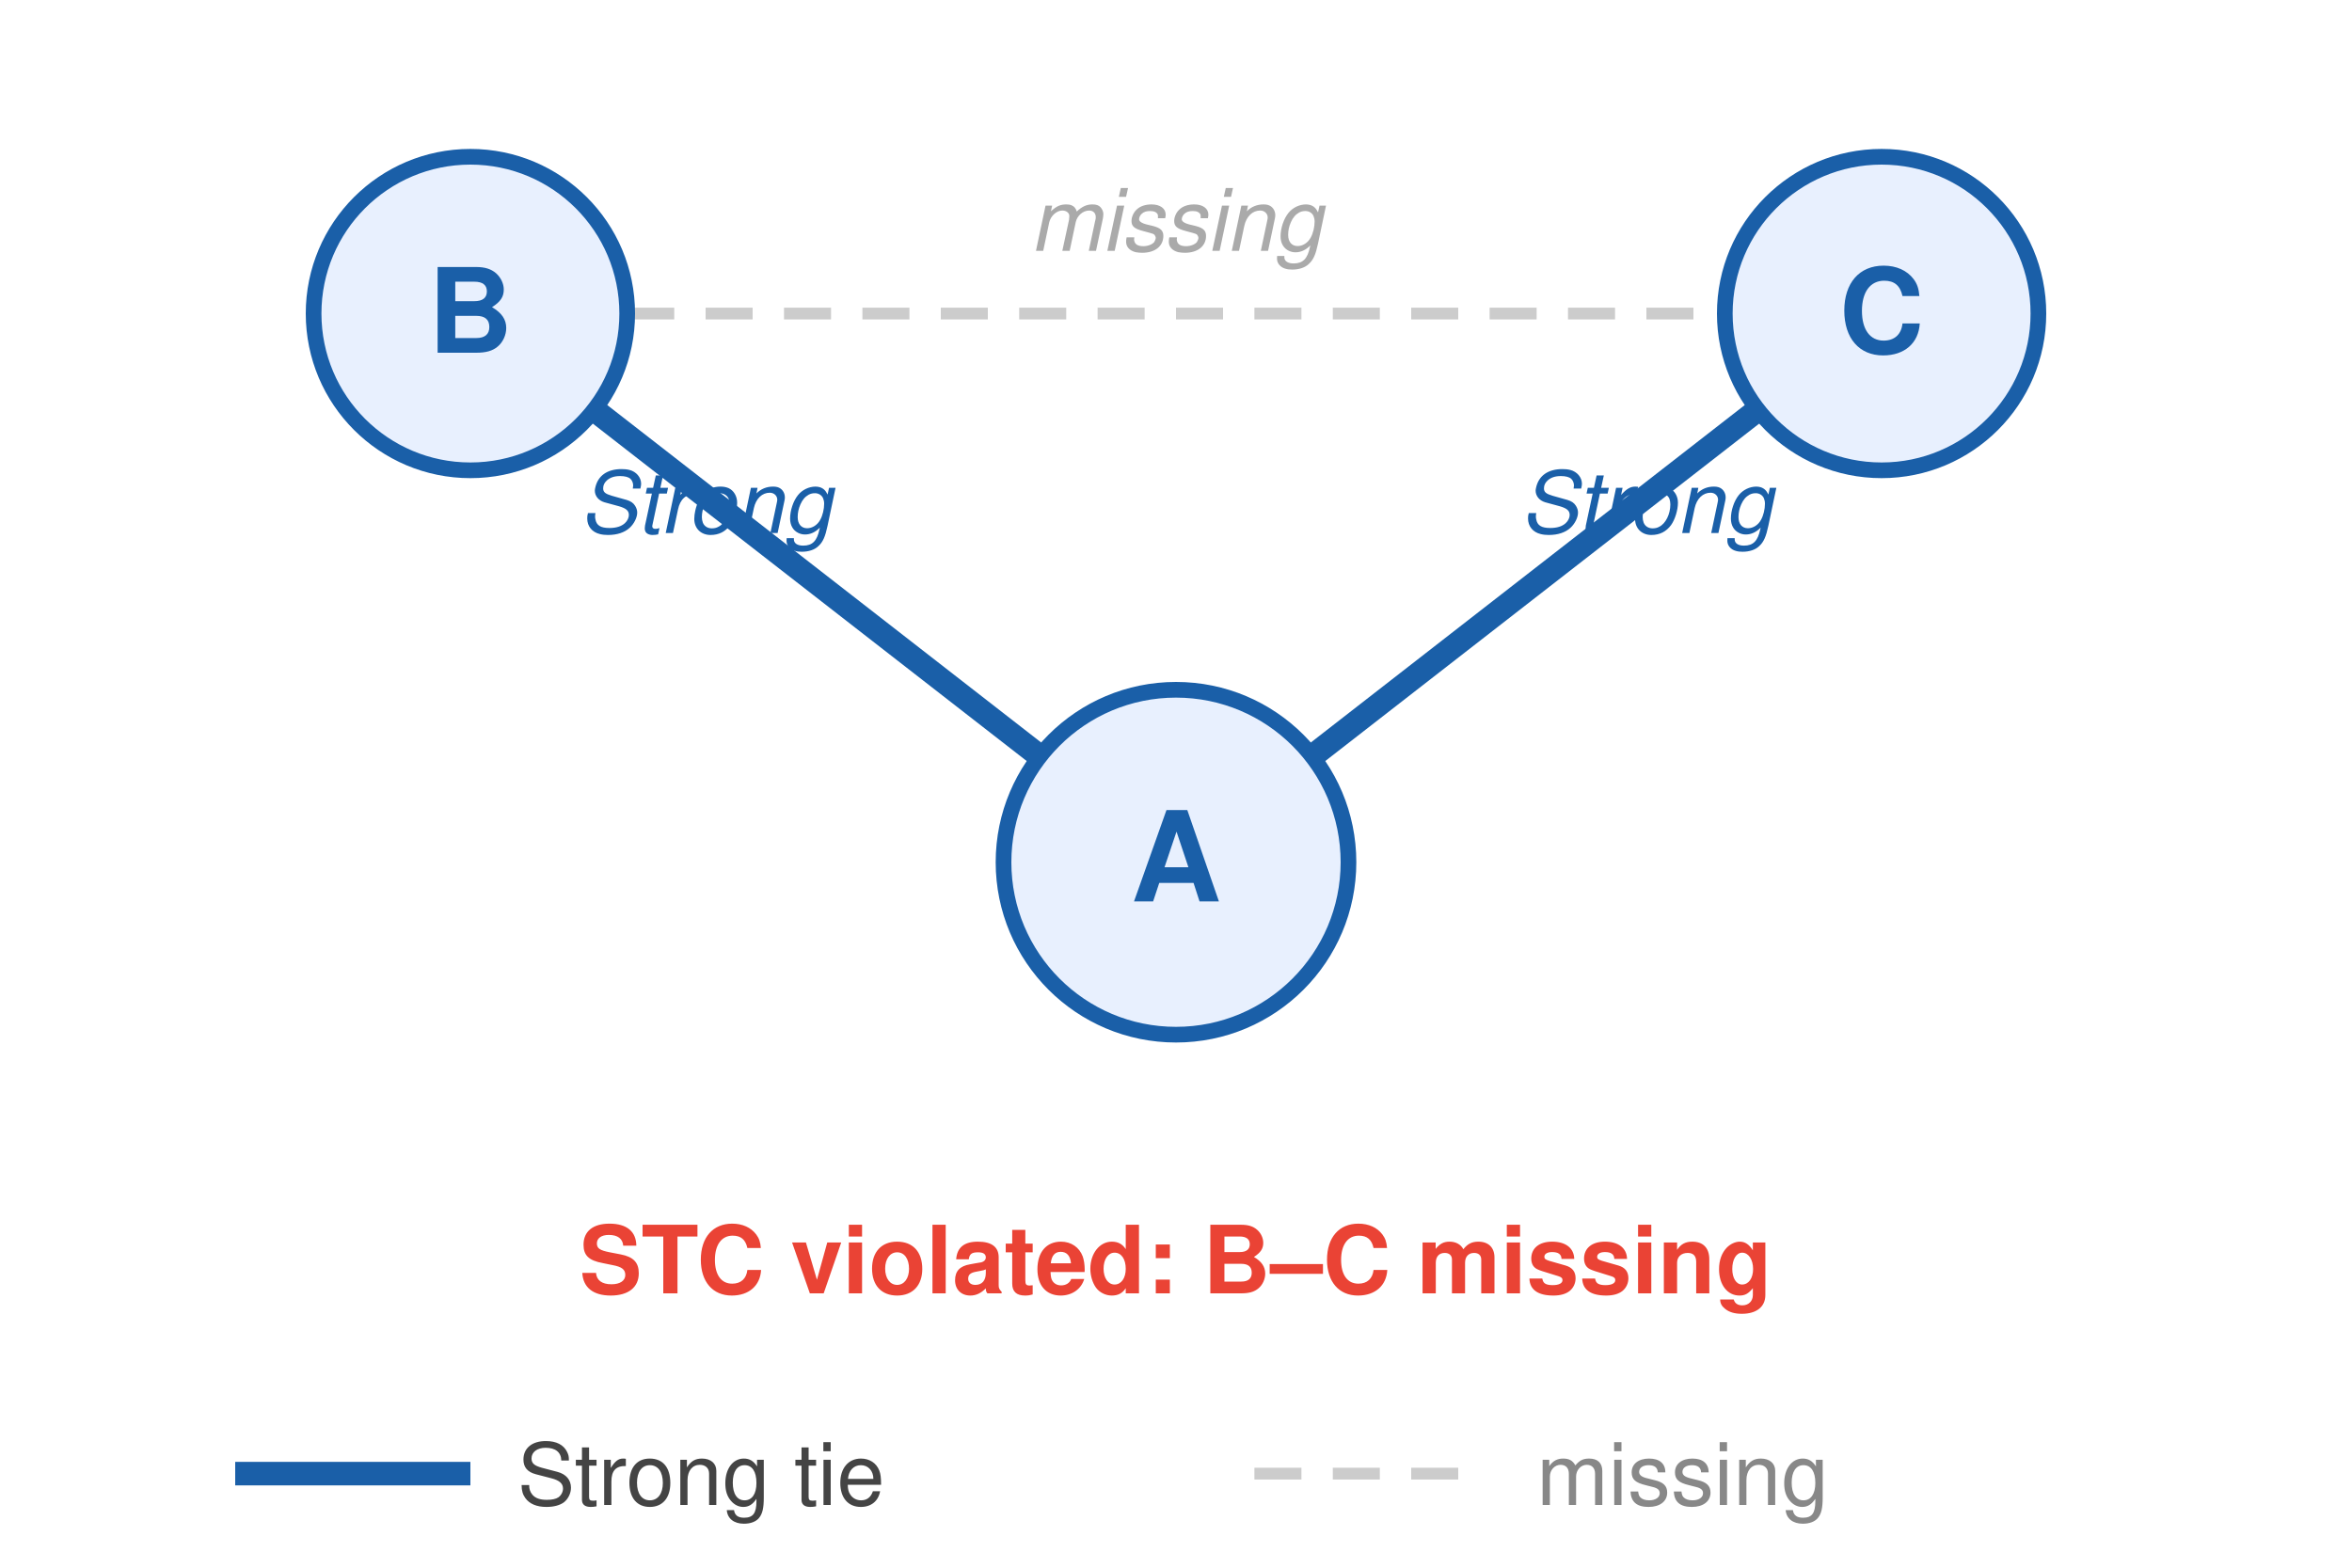
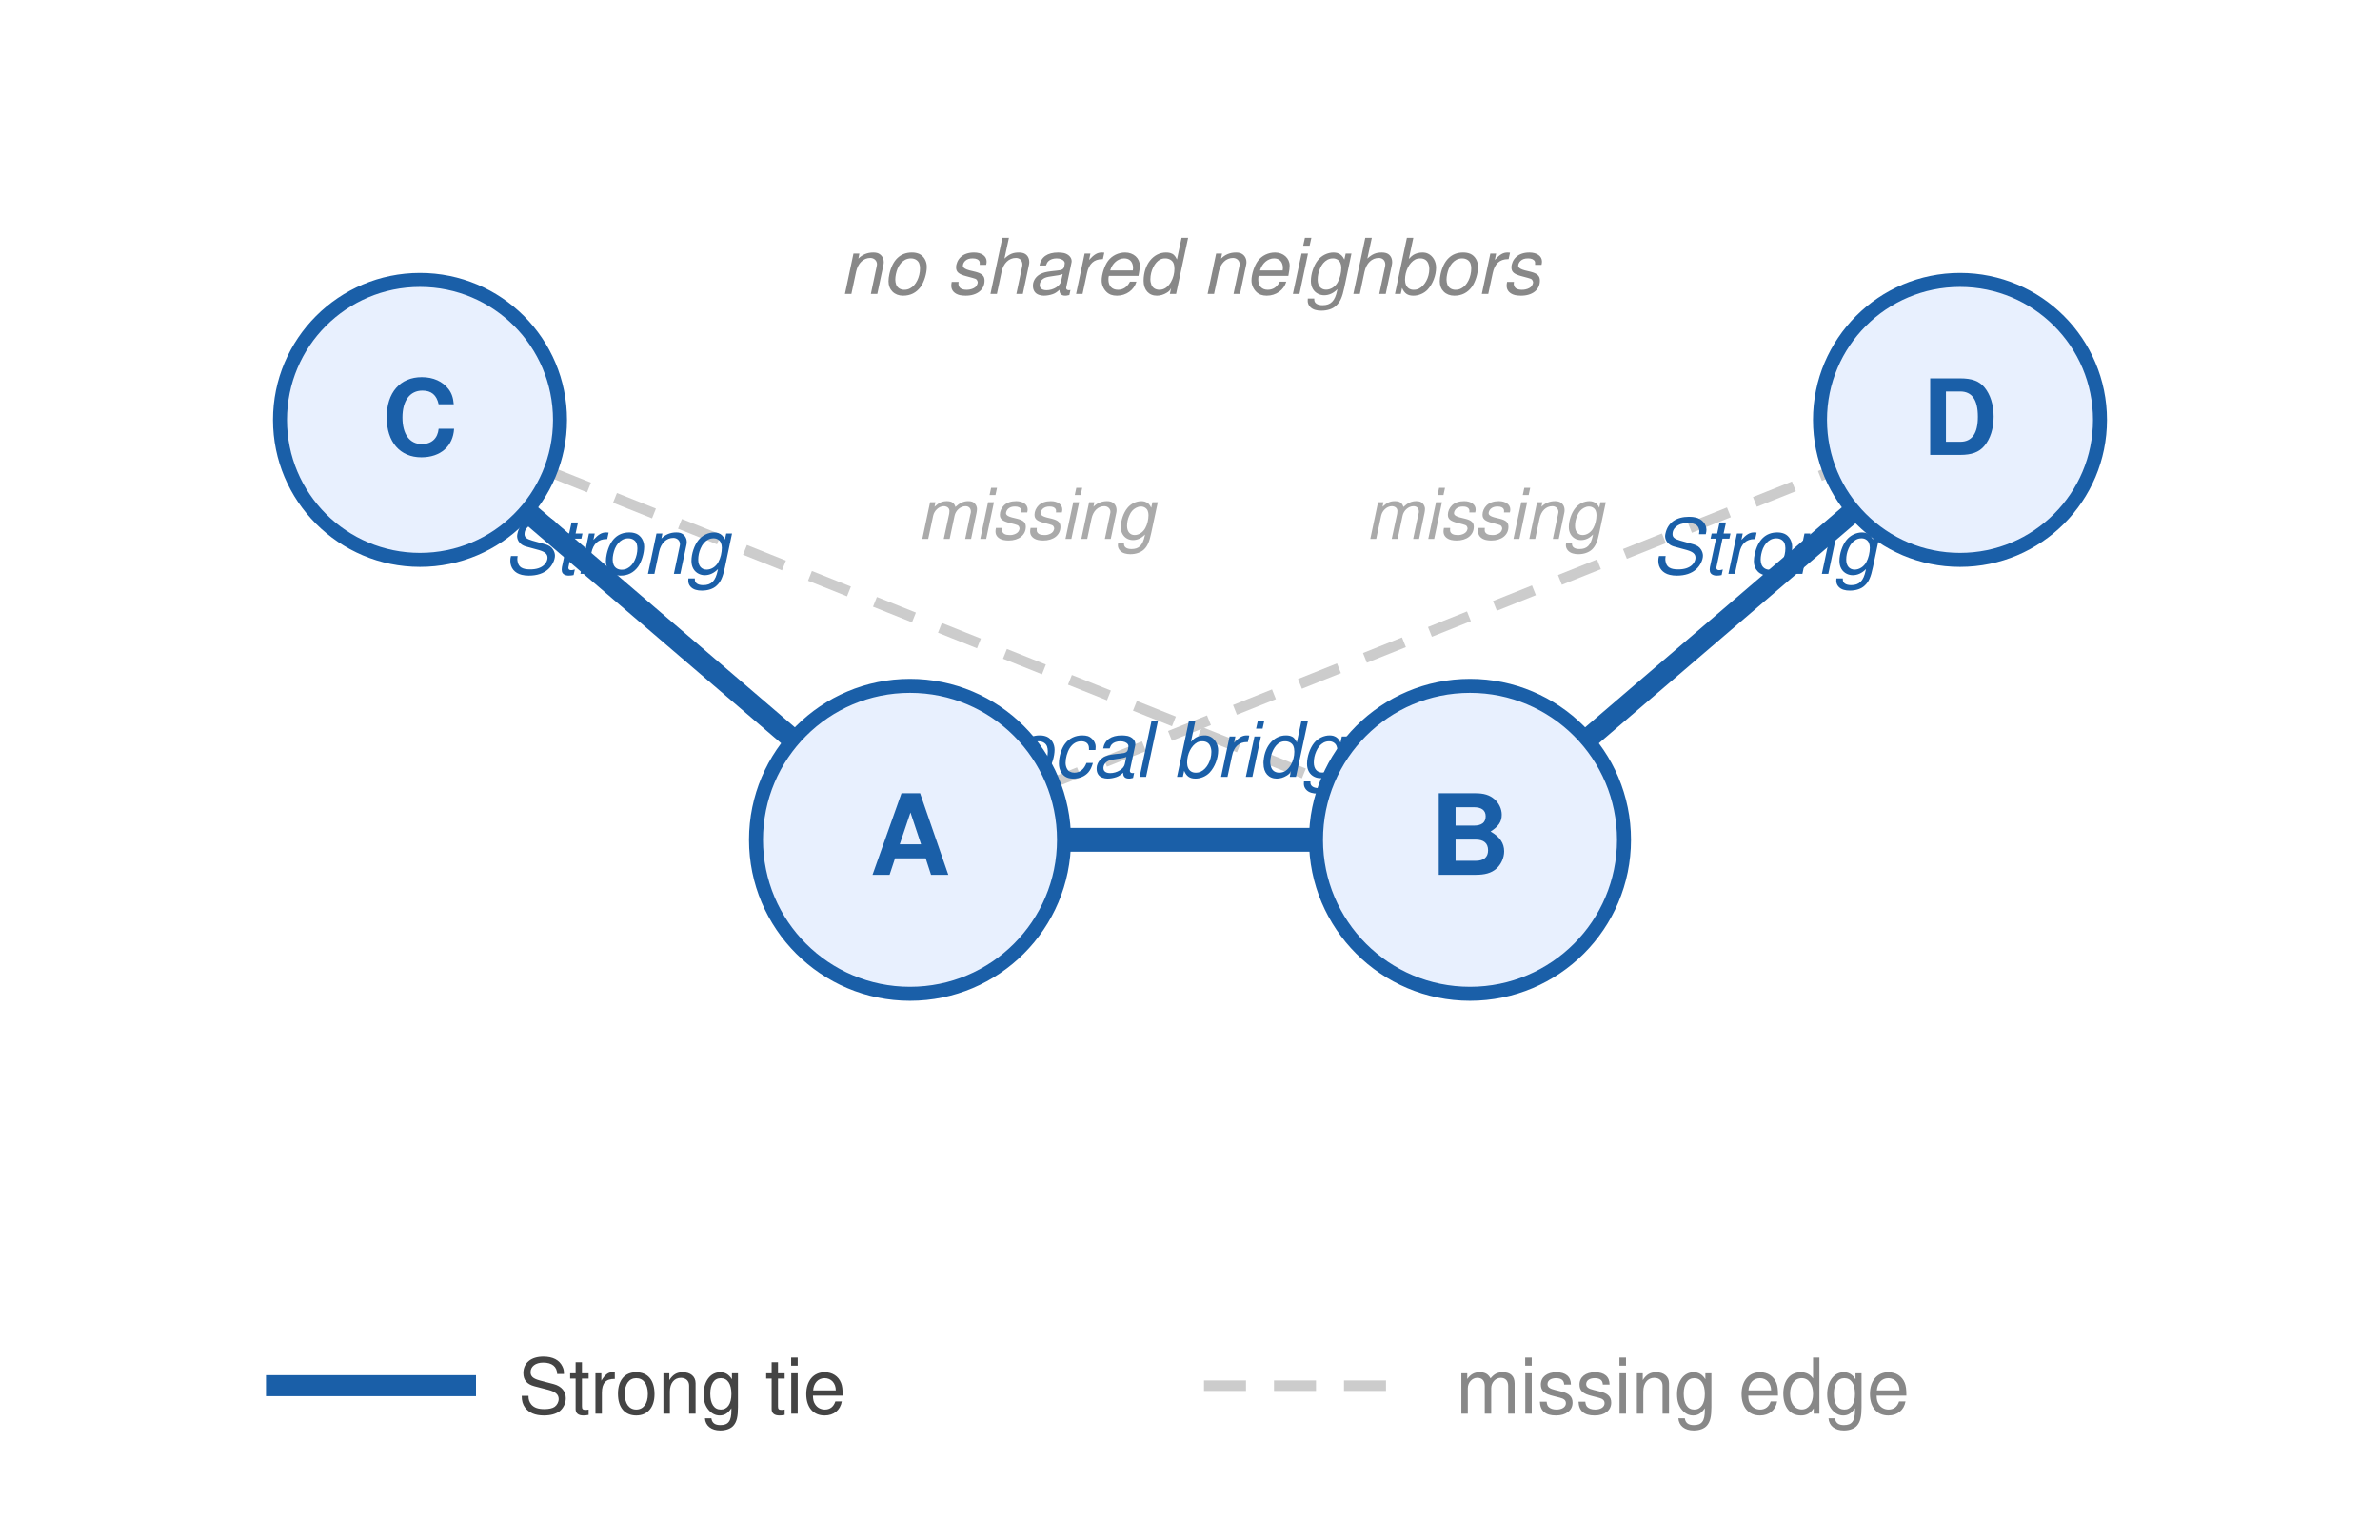
- <svg xmlns="http://www.w3.org/2000/svg" viewBox="0 0 300 200" font-family="'Source Sans Pro', Helvetica, Arial, sans-serif" role="img" aria-labelledby="qc-wt-title qc-wt-desc">
-   <line x1="150" y1="110" x2="60" y2="40" stroke="#1a5fa8" stroke-width="3" />
-   <line x1="150" y1="110" x2="240" y2="40" stroke="#1a5fa8" stroke-width="3" />
-   <line x1="60" y1="40" x2="240" y2="40" stroke="#ccc" stroke-width="1.5" stroke-dasharray="6,4" />
-   <text x="90" y="68" text-anchor="middle" font-size="11" fill="#1a5fa8" font-style="italic">Strong</text>
-   <text x="210" y="68" text-anchor="middle" font-size="11" fill="#1a5fa8" font-style="italic">Strong</text>
-   <text x="150" y="32" text-anchor="middle" font-size="11" fill="#aaa" font-style="italic">missing</text>
-   <circle cx="150" cy="110" r="22" fill="#e8f0fe" stroke="#1a5fa8" stroke-width="2" />
-   <text x="150" y="115" text-anchor="middle" font-size="16" font-weight="700" fill="#1a5fa8">A</text>
-   <circle cx="60" cy="40" r="20" fill="#e8f0fe" stroke="#1a5fa8" stroke-width="2" />
-   <text x="60" y="45" text-anchor="middle" font-size="15" font-weight="700" fill="#1a5fa8">B</text>
-   <circle cx="240" cy="40" r="20" fill="#e8f0fe" stroke="#1a5fa8" stroke-width="2" />
-   <text x="240" y="45" text-anchor="middle" font-size="15" font-weight="700" fill="#1a5fa8">C</text>
-   <text x="150" y="165" text-anchor="middle" font-size="12" fill="#ea4335" font-weight="600">STC violated: B–C missing</text>
-   <line x1="30" y1="188" x2="60" y2="188" stroke="#1a5fa8" stroke-width="3" />
-   <text x="66" y="192" font-size="11" fill="#444">Strong tie</text>
-   <line x1="160" y1="188" x2="190" y2="188" stroke="#ccc" stroke-width="1.5" stroke-dasharray="6,4" />
-   <text x="196" y="192" font-size="11" fill="#888">missing</text>
+ <svg xmlns="http://www.w3.org/2000/svg" viewBox="0 0 340 220" font-family="'Source Sans Pro', Helvetica, Arial, sans-serif" role="img" aria-labelledby="qc-wt-title qc-wt-desc">
+   <line x1="130" y1="120" x2="60" y2="60" stroke="#1a5fa8" stroke-width="3" />
+   <line x1="210" y1="120" x2="280" y2="60" stroke="#1a5fa8" stroke-width="3" />
+   <line x1="130" y1="120" x2="210" y2="120" stroke="#1a5fa8" stroke-width="3.4" />
+   <line x1="60" y1="60" x2="210" y2="120" stroke="#ccc" stroke-width="1.5" stroke-dasharray="6,4" />
+   <line x1="130" y1="120" x2="280" y2="60" stroke="#ccc" stroke-width="1.5" stroke-dasharray="6,4" />
+   <text x="88" y="82" text-anchor="middle" font-size="11" fill="#1a5fa8" font-style="italic">Strong</text>
+   <text x="252" y="82" text-anchor="middle" font-size="11" fill="#1a5fa8" font-style="italic">Strong</text>
+   <text x="170" y="111" text-anchor="middle" font-size="11" fill="#1a5fa8" font-style="italic">local bridge</text>
+   <text x="170" y="42" text-anchor="middle" font-size="11" fill="#888" font-style="italic">no shared neighbors</text>
+   <text x="148" y="77" text-anchor="middle" font-size="10" fill="#aaa" font-style="italic">missing</text>
+   <text x="212" y="77" text-anchor="middle" font-size="10" fill="#aaa" font-style="italic">missing</text>
+   <circle cx="130" cy="120" r="22" fill="#e8f0fe" stroke="#1a5fa8" stroke-width="2" />
+   <text x="130" y="125" text-anchor="middle" font-size="16" font-weight="700" fill="#1a5fa8">A</text>
+   <circle cx="210" cy="120" r="22" fill="#e8f0fe" stroke="#1a5fa8" stroke-width="2" />
+   <text x="210" y="125" text-anchor="middle" font-size="16" font-weight="700" fill="#1a5fa8">B</text>
+   <circle cx="60" cy="60" r="20" fill="#e8f0fe" stroke="#1a5fa8" stroke-width="2" />
+   <text x="60" y="65" text-anchor="middle" font-size="15" font-weight="700" fill="#1a5fa8">C</text>
+   <circle cx="280" cy="60" r="20" fill="#e8f0fe" stroke="#1a5fa8" stroke-width="2" />
+   <text x="280" y="65" text-anchor="middle" font-size="15" font-weight="700" fill="#1a5fa8">D</text>
+   <line x1="38" y1="198" x2="68" y2="198" stroke="#1a5fa8" stroke-width="3" />
+   <text x="74" y="202" font-size="11" fill="#444">Strong tie</text>
+   <line x1="172" y1="198" x2="202" y2="198" stroke="#ccc" stroke-width="1.5" stroke-dasharray="6,4" />
+   <text x="208" y="202" font-size="11" fill="#888">missing edge</text>
</svg>
